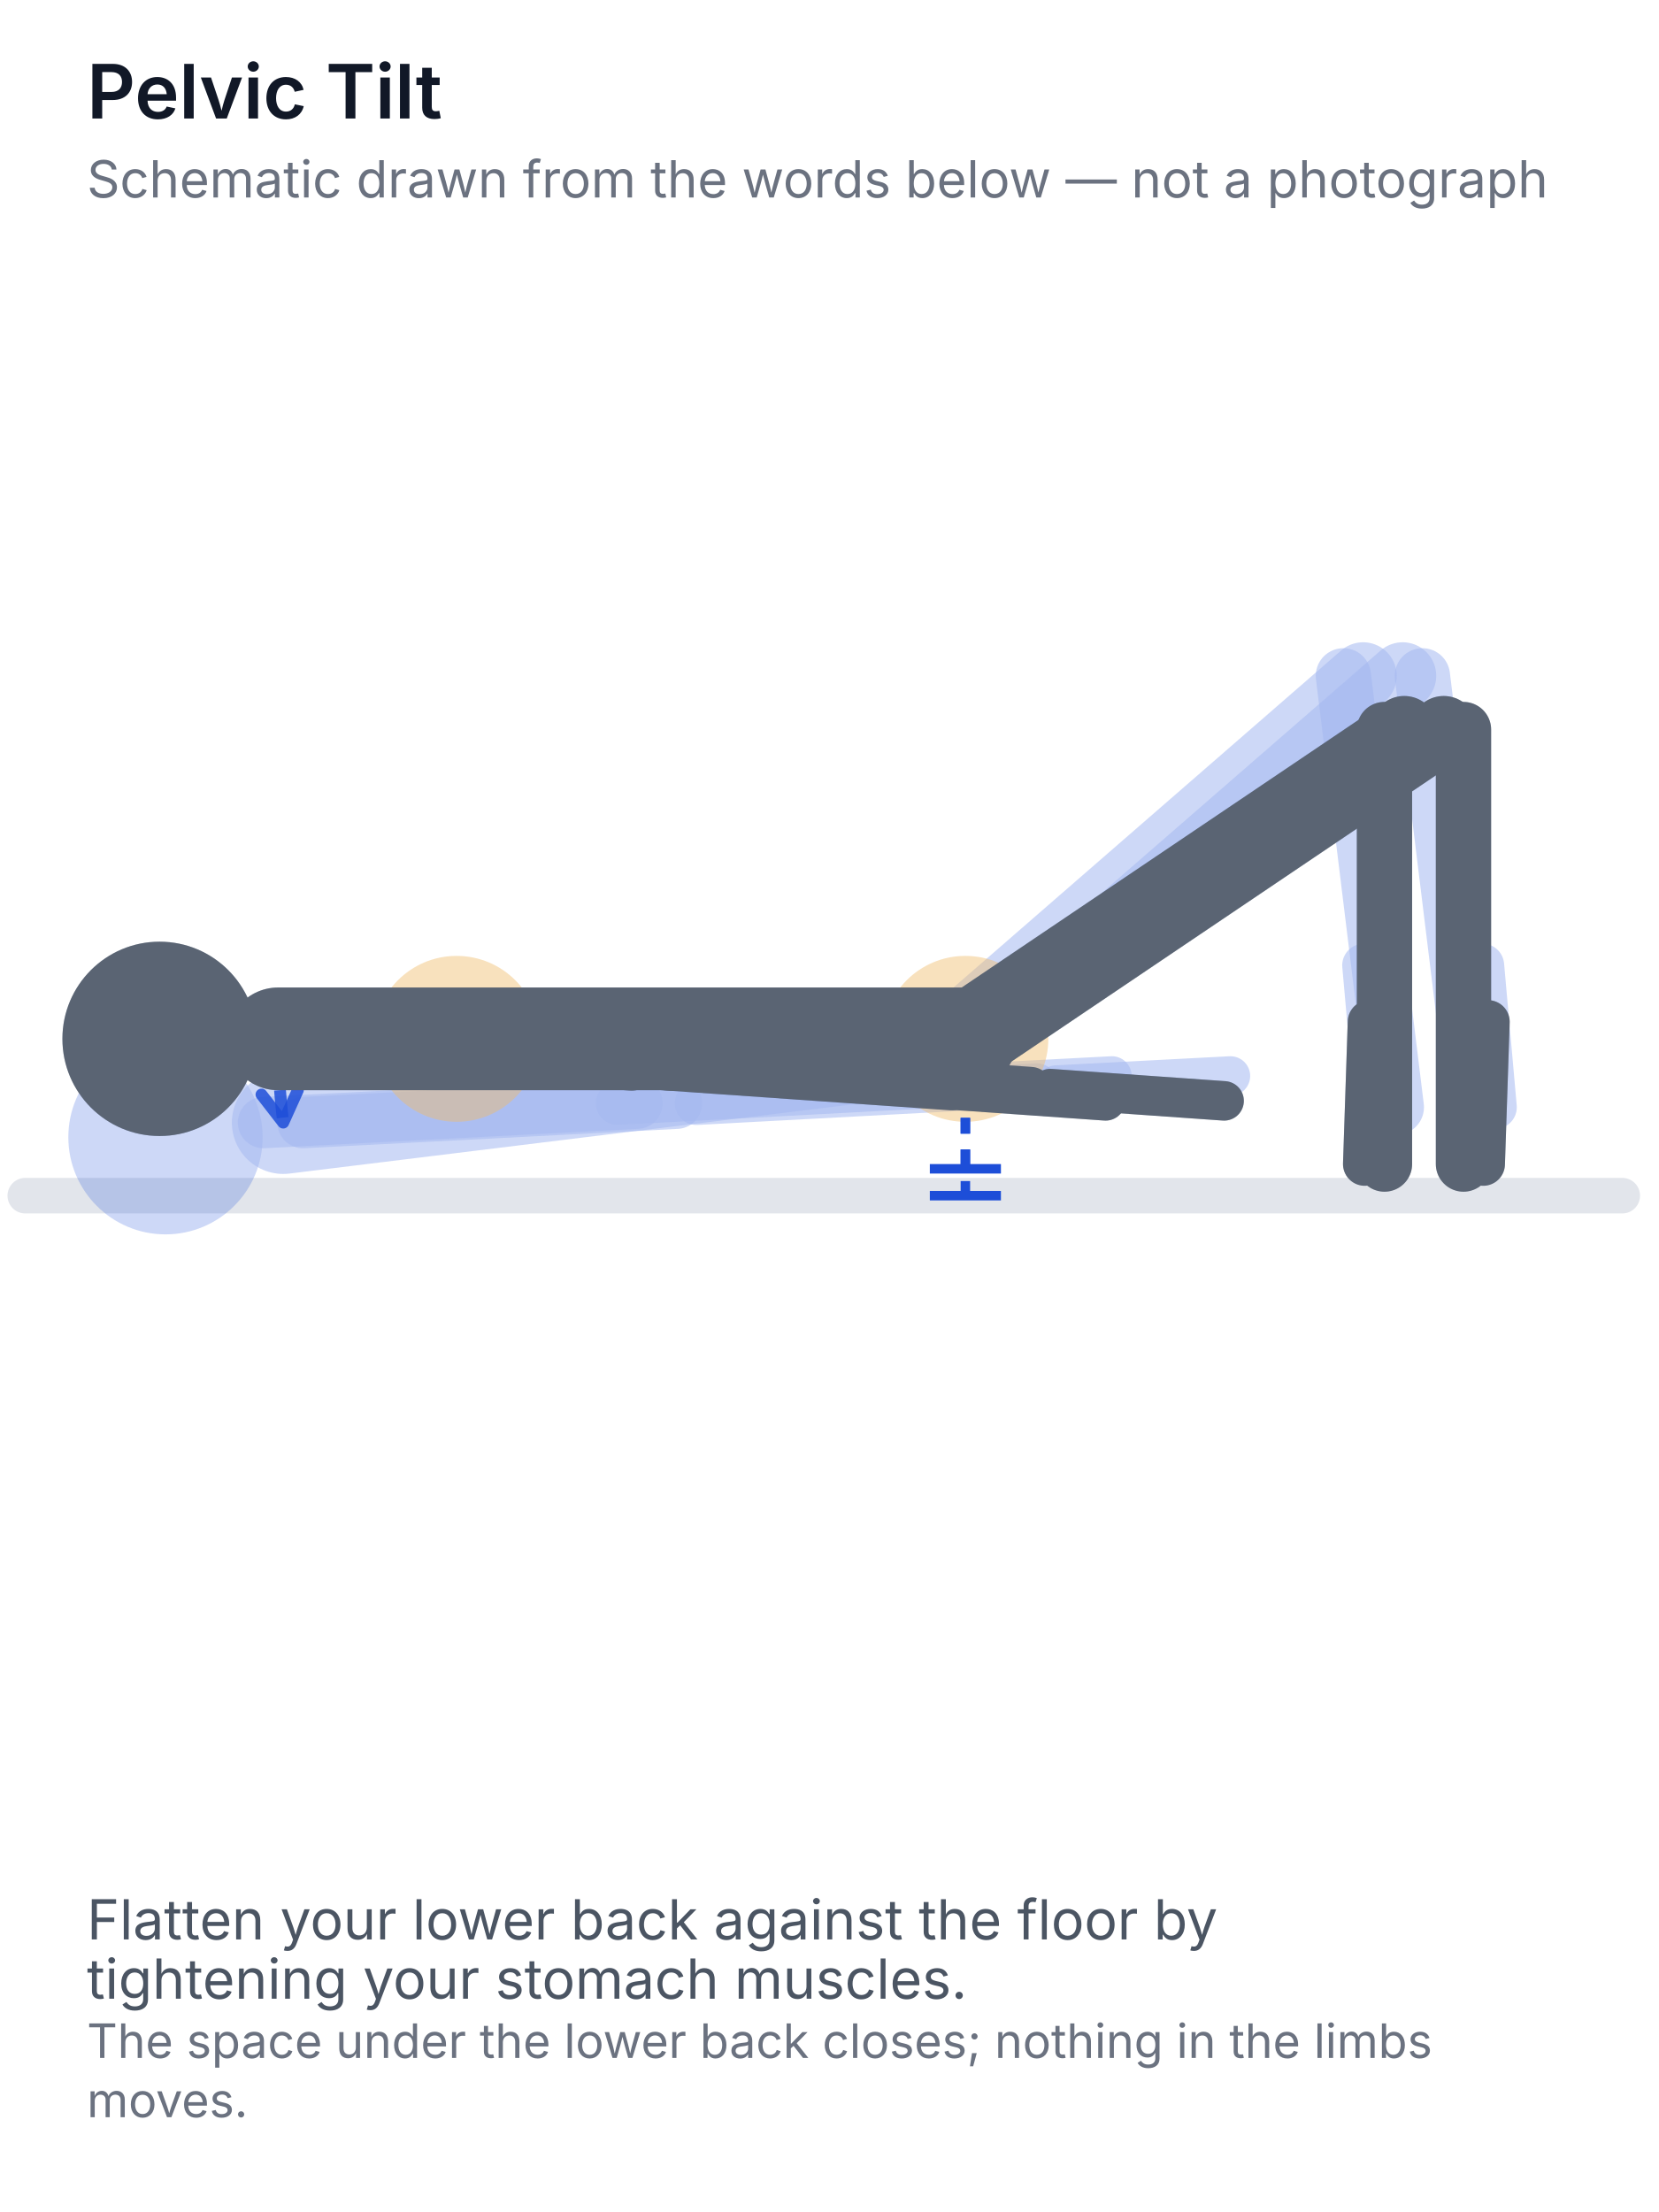
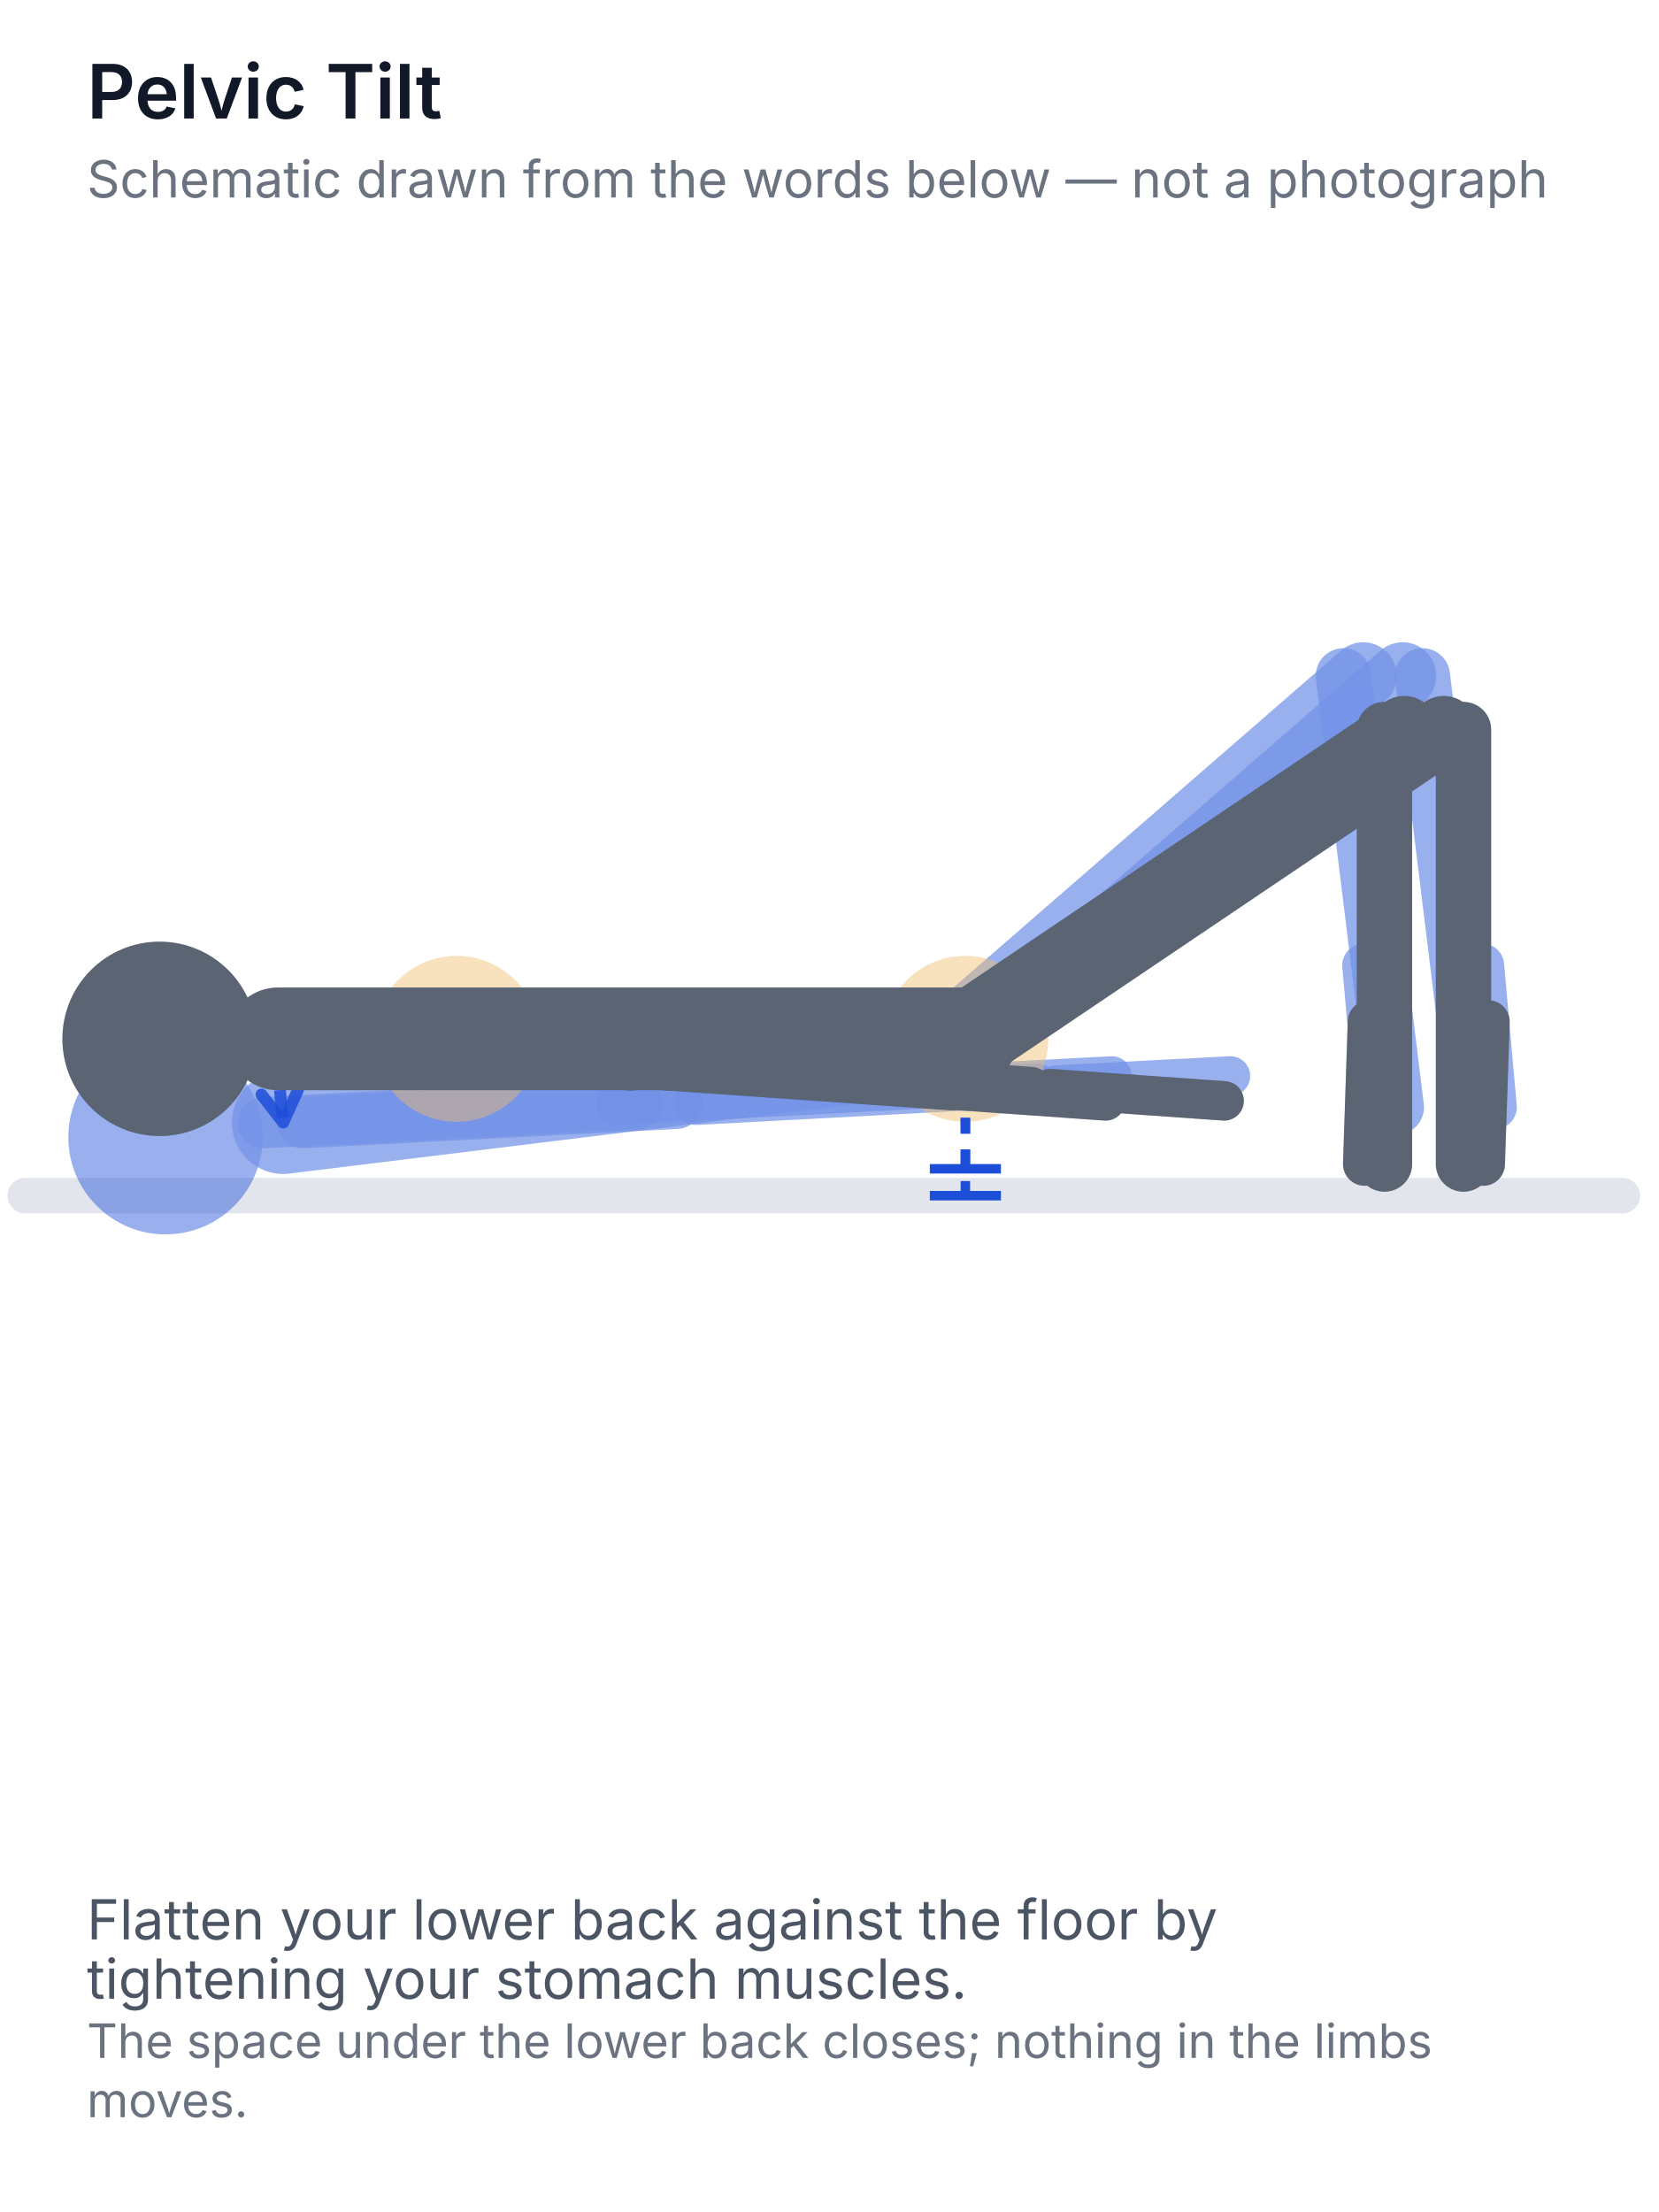
<svg xmlns="http://www.w3.org/2000/svg" viewBox="0 0 420 560" width="420" height="560" role="img" aria-labelledby="fig-title-ex-lowerback-01">
  <style>
    .mv { will-change: transform; }
    @keyframes mv-torso {
      0% { transform: rotate(0deg); }
      66.7% { transform: rotate(-7deg); }
      100% { transform: rotate(0deg); }
    }
    /* Reduced motion and print both fall back to the two states, which say the same
       thing without moving: the faded body is where it starts, the solid outline and
       the arc are where it ends. */
    @media (prefers-reduced-motion: reduce), print {
      .live { display: none; }
      .end { opacity: 1 !important; }
    }
  </style>
  <rect width="420" height="560" fill="#FFFFFF" />
  <g transform="translate(94.4 -189) scale(1)">
    <path d="M-88 491.7 L316.3 491.7" stroke="#E2E5EB" stroke-width="9" stroke-linecap="round" fill="none" />
    <g class="ghost">
      <path d="M150 452 L-24 452" stroke="#C9CFDA" stroke-opacity="0.95" stroke-width="26" stroke-linecap="round" fill="none" />
      <circle cx="-54" cy="452" r="24.6" fill="#C9CFDA" opacity="0.95" />
      <path d="M-29 452 L65.5 458.6" stroke="#C9CFDA" stroke-opacity="0.95" stroke-width="13" stroke-linecap="round" fill="none" />
      <path d="M60.5 458.6 L146.5 464.6" stroke="#C9CFDA" stroke-opacity="0.95" stroke-width="11" stroke-linecap="round" fill="none" />
      <path d="M141.5 464.6 L185.5 467.7" stroke="#C9CFDA" stroke-opacity="0.95" stroke-width="10" stroke-linecap="round" fill="none" />
      <path d="M-19 452 L75.5 458.6" stroke="#C9CFDA" stroke-opacity="0.95" stroke-width="13" stroke-linecap="round" fill="none" />
      <path d="M80.5 458.6 L166.5 464.6" stroke="#C9CFDA" stroke-opacity="0.95" stroke-width="11" stroke-linecap="round" fill="none" />
      <path d="M171.5 464.6 L215.5 467.7" stroke="#C9CFDA" stroke-opacity="0.95" stroke-width="10" stroke-linecap="round" fill="none" />
      <path d="M145 452 L261.1 373.7" stroke="#C9CFDA" stroke-opacity="0.95" stroke-width="17" stroke-linecap="round" fill="none" />
      <path d="M256.1 373.7 L256.1 483.7" stroke="#C9CFDA" stroke-opacity="0.95" stroke-width="14" stroke-linecap="round" fill="none" />
      <path d="M251.1 483.7 L252.3 447.7" stroke="#C9CFDA" stroke-opacity="0.95" stroke-width="11" stroke-linecap="round" fill="none" />
      <path d="M155 452 L271.1 373.7" stroke="#C9CFDA" stroke-opacity="0.95" stroke-width="17" stroke-linecap="round" fill="none" />
      <path d="M276.1 373.7 L276.1 483.7" stroke="#C9CFDA" stroke-opacity="0.95" stroke-width="14" stroke-linecap="round" fill="none" />
      <path d="M281.1 483.7 L282.3 447.7" stroke="#C9CFDA" stroke-opacity="0.95" stroke-width="11" stroke-linecap="round" fill="none" />
    </g>
-     <g class="end" opacity="0.4">
-       <path d="M150 452 L-22.7 473.2" stroke="#1D4ED8" stroke-opacity="0.55" stroke-width="26" stroke-linecap="round" fill="none" />
-       <circle cx="-52.5" cy="476.9" r="24.6" fill="#1D4ED8" opacity="0.55" />
-       <path d="M-27.7 473.2 L66.9 468.3" stroke="#1D4ED8" stroke-opacity="0.55" stroke-width="13" stroke-linecap="round" fill="none" />
-       <path d="M61.9 468.3 L148 463.7" stroke="#1D4ED8" stroke-opacity="0.55" stroke-width="11" stroke-linecap="round" fill="none" />
-       <path d="M143 463.7 L187.1 461.4" stroke="#1D4ED8" stroke-opacity="0.55" stroke-width="10" stroke-linecap="round" fill="none" />
-       <path d="M-17.7 473.2 L76.9 468.3" stroke="#1D4ED8" stroke-opacity="0.55" stroke-width="13" stroke-linecap="round" fill="none" />
-       <path d="M81.9 468.3 L168 463.7" stroke="#1D4ED8" stroke-opacity="0.55" stroke-width="11" stroke-linecap="round" fill="none" />
-       <path d="M173 463.7 L217.1 461.4" stroke="#1D4ED8" stroke-opacity="0.55" stroke-width="10" stroke-linecap="round" fill="none" />
-       <path d="M145 452 L250.7 360.1" stroke="#1D4ED8" stroke-opacity="0.55" stroke-width="17" stroke-linecap="round" fill="none" />
-       <path d="M245.7 360.1 L259.1 469.3" stroke="#1D4ED8" stroke-opacity="0.55" stroke-width="14" stroke-linecap="round" fill="none" />
-       <path d="M254.1 469.3 L250.9 433.4" stroke="#1D4ED8" stroke-opacity="0.55" stroke-width="11" stroke-linecap="round" fill="none" />
-       <path d="M155 452 L260.7 360.1" stroke="#1D4ED8" stroke-opacity="0.55" stroke-width="17" stroke-linecap="round" fill="none" />
-       <path d="M265.7 360.1 L279.1 469.3" stroke="#1D4ED8" stroke-opacity="0.55" stroke-width="14" stroke-linecap="round" fill="none" />
-       <path d="M284.1 469.3 L280.9 433.4" stroke="#1D4ED8" stroke-opacity="0.55" stroke-width="11" stroke-linecap="round" fill="none" />
+     <g class="end" opacity="0.62">
+       <path d="M150 452 L-22.7 473.2" stroke="#1D4ED8" stroke-opacity="0.72" stroke-width="26" stroke-linecap="round" fill="none" />
+       <circle cx="-52.5" cy="476.9" r="24.6" fill="#1D4ED8" opacity="0.72" />
+       <path d="M-27.7 473.2 L66.9 468.3" stroke="#1D4ED8" stroke-opacity="0.72" stroke-width="13" stroke-linecap="round" fill="none" />
+       <path d="M61.9 468.3 L148 463.7" stroke="#1D4ED8" stroke-opacity="0.72" stroke-width="11" stroke-linecap="round" fill="none" />
+       <path d="M143 463.7 L187.1 461.4" stroke="#1D4ED8" stroke-opacity="0.72" stroke-width="10" stroke-linecap="round" fill="none" />
+       <path d="M-17.7 473.2 L76.9 468.3" stroke="#1D4ED8" stroke-opacity="0.72" stroke-width="13" stroke-linecap="round" fill="none" />
+       <path d="M81.9 468.3 L168 463.7" stroke="#1D4ED8" stroke-opacity="0.72" stroke-width="11" stroke-linecap="round" fill="none" />
+       <path d="M173 463.7 L217.1 461.4" stroke="#1D4ED8" stroke-opacity="0.72" stroke-width="10" stroke-linecap="round" fill="none" />
+       <path d="M145 452 L250.7 360.1" stroke="#1D4ED8" stroke-opacity="0.72" stroke-width="17" stroke-linecap="round" fill="none" />
+       <path d="M245.7 360.1 L259.1 469.3" stroke="#1D4ED8" stroke-opacity="0.72" stroke-width="14" stroke-linecap="round" fill="none" />
+       <path d="M254.1 469.3 L250.9 433.4" stroke="#1D4ED8" stroke-opacity="0.72" stroke-width="11" stroke-linecap="round" fill="none" />
+       <path d="M155 452 L260.7 360.1" stroke="#1D4ED8" stroke-opacity="0.72" stroke-width="17" stroke-linecap="round" fill="none" />
+       <path d="M265.7 360.1 L279.1 469.3" stroke="#1D4ED8" stroke-opacity="0.72" stroke-width="14" stroke-linecap="round" fill="none" />
+       <path d="M284.1 469.3 L280.9 433.4" stroke="#1D4ED8" stroke-opacity="0.72" stroke-width="11" stroke-linecap="round" fill="none" />
    </g>
    <g class="focus">
      <circle cx="150" cy="452" r="21" fill="rgba(240, 190, 110, 0.45)" />
      <circle cx="21.2" cy="452" r="21" fill="rgba(240, 190, 110, 0.45)" />
      <path d="M150 464 L150 491.7" stroke="#1D4ED8" stroke-width="2.4" stroke-dasharray="4 4" />
      <path d="M141 464 L159 464 M141 491.7 L159 491.7" stroke="#1D4ED8" stroke-width="2.4" />
      <path d="M150 464 L150 484.9" stroke="#1D4ED8" stroke-width="2.4" stroke-dasharray="4 4" />
      <path d="M141 464 L159 464 M141 484.9 L159 484.9" stroke="#1D4ED8" stroke-width="2.4" />
    </g>
    <path d="M-24 452 A174 174 0 0 0 -22.7 473.2" stroke="#1D4ED8" stroke-width="3" stroke-dasharray="7 6" fill="none" opacity="0.85" />
    <path d="M-22.7 473.2 L-28.2 466.1 M-22.7 473.2 L-19 465" stroke="#1D4ED8" stroke-width="3" stroke-linecap="round" fill="none" opacity="0.85" />
    <g class="live">
      <g class="mv" style="transform-origin:150px 452px;transform-box:view-box;animation:mv-torso 4.4s linear infinite">
        <path d="M150 452 L-24 452" stroke="#5A6473" stroke-width="26" stroke-linecap="round" fill="none" />
        <g>
          <circle cx="-54" cy="452" r="24.6" fill="#5A6473" />
        </g>
        <g>
          <path d="M-29 452 L65.5 458.6" stroke="#5A6473" stroke-width="13" stroke-linecap="round" fill="none" />
          <g>
            <path d="M60.5 458.6 L146.5 464.6" stroke="#5A6473" stroke-width="11" stroke-linecap="round" fill="none" />
            <g>
              <path d="M141.5 464.6 L185.5 467.7" stroke="#5A6473" stroke-width="10" stroke-linecap="round" fill="none" />
            </g>
          </g>
        </g>
        <g>
          <path d="M-19 452 L75.5 458.6" stroke="#5A6473" stroke-width="13" stroke-linecap="round" fill="none" />
          <g>
            <path d="M80.5 458.6 L166.5 464.6" stroke="#5A6473" stroke-width="11" stroke-linecap="round" fill="none" />
            <g>
              <path d="M171.5 464.6 L215.5 467.7" stroke="#5A6473" stroke-width="10" stroke-linecap="round" fill="none" />
            </g>
          </g>
        </g>
        <g>
          <path d="M145 452 L261.1 373.7" stroke="#5A6473" stroke-width="17" stroke-linecap="round" fill="none" />
          <g>
            <path d="M256.1 373.7 L256.1 483.7" stroke="#5A6473" stroke-width="14" stroke-linecap="round" fill="none" />
            <g>
              <path d="M251.1 483.7 L252.3 447.7" stroke="#5A6473" stroke-width="11" stroke-linecap="round" fill="none" />
            </g>
          </g>
        </g>
        <g>
          <path d="M155 452 L271.1 373.7" stroke="#5A6473" stroke-width="17" stroke-linecap="round" fill="none" />
          <g>
            <path d="M276.1 373.7 L276.1 483.7" stroke="#5A6473" stroke-width="14" stroke-linecap="round" fill="none" />
            <g>
              <path d="M281.1 483.7 L282.3 447.7" stroke="#5A6473" stroke-width="11" stroke-linecap="round" fill="none" />
            </g>
          </g>
        </g>
      </g>
    </g>
  </g>
  <g font-family="system-ui, -apple-system, Segoe UI, sans-serif">
    <text x="22" y="30" font-size="19" font-weight="600" fill="#111827">Pelvic Tilt</text>
    <text x="22" y="50" font-size="13" fill="#6B7280">Schematic drawn from the words below — not a photograph</text>
    <text x="22" y="491" font-size="14" fill="#4B5563">Flatten your lower back against the floor by</text>
    <text x="22" y="506" font-size="14" fill="#4B5563">tightening your stomach muscles.</text>
    <text x="22" y="521" font-size="12" fill="#6B7280">The space under the lower back closes; nothing in the limbs</text>
    <text x="22" y="536" font-size="12" fill="#6B7280">moves.</text>
  </g>
</svg>
